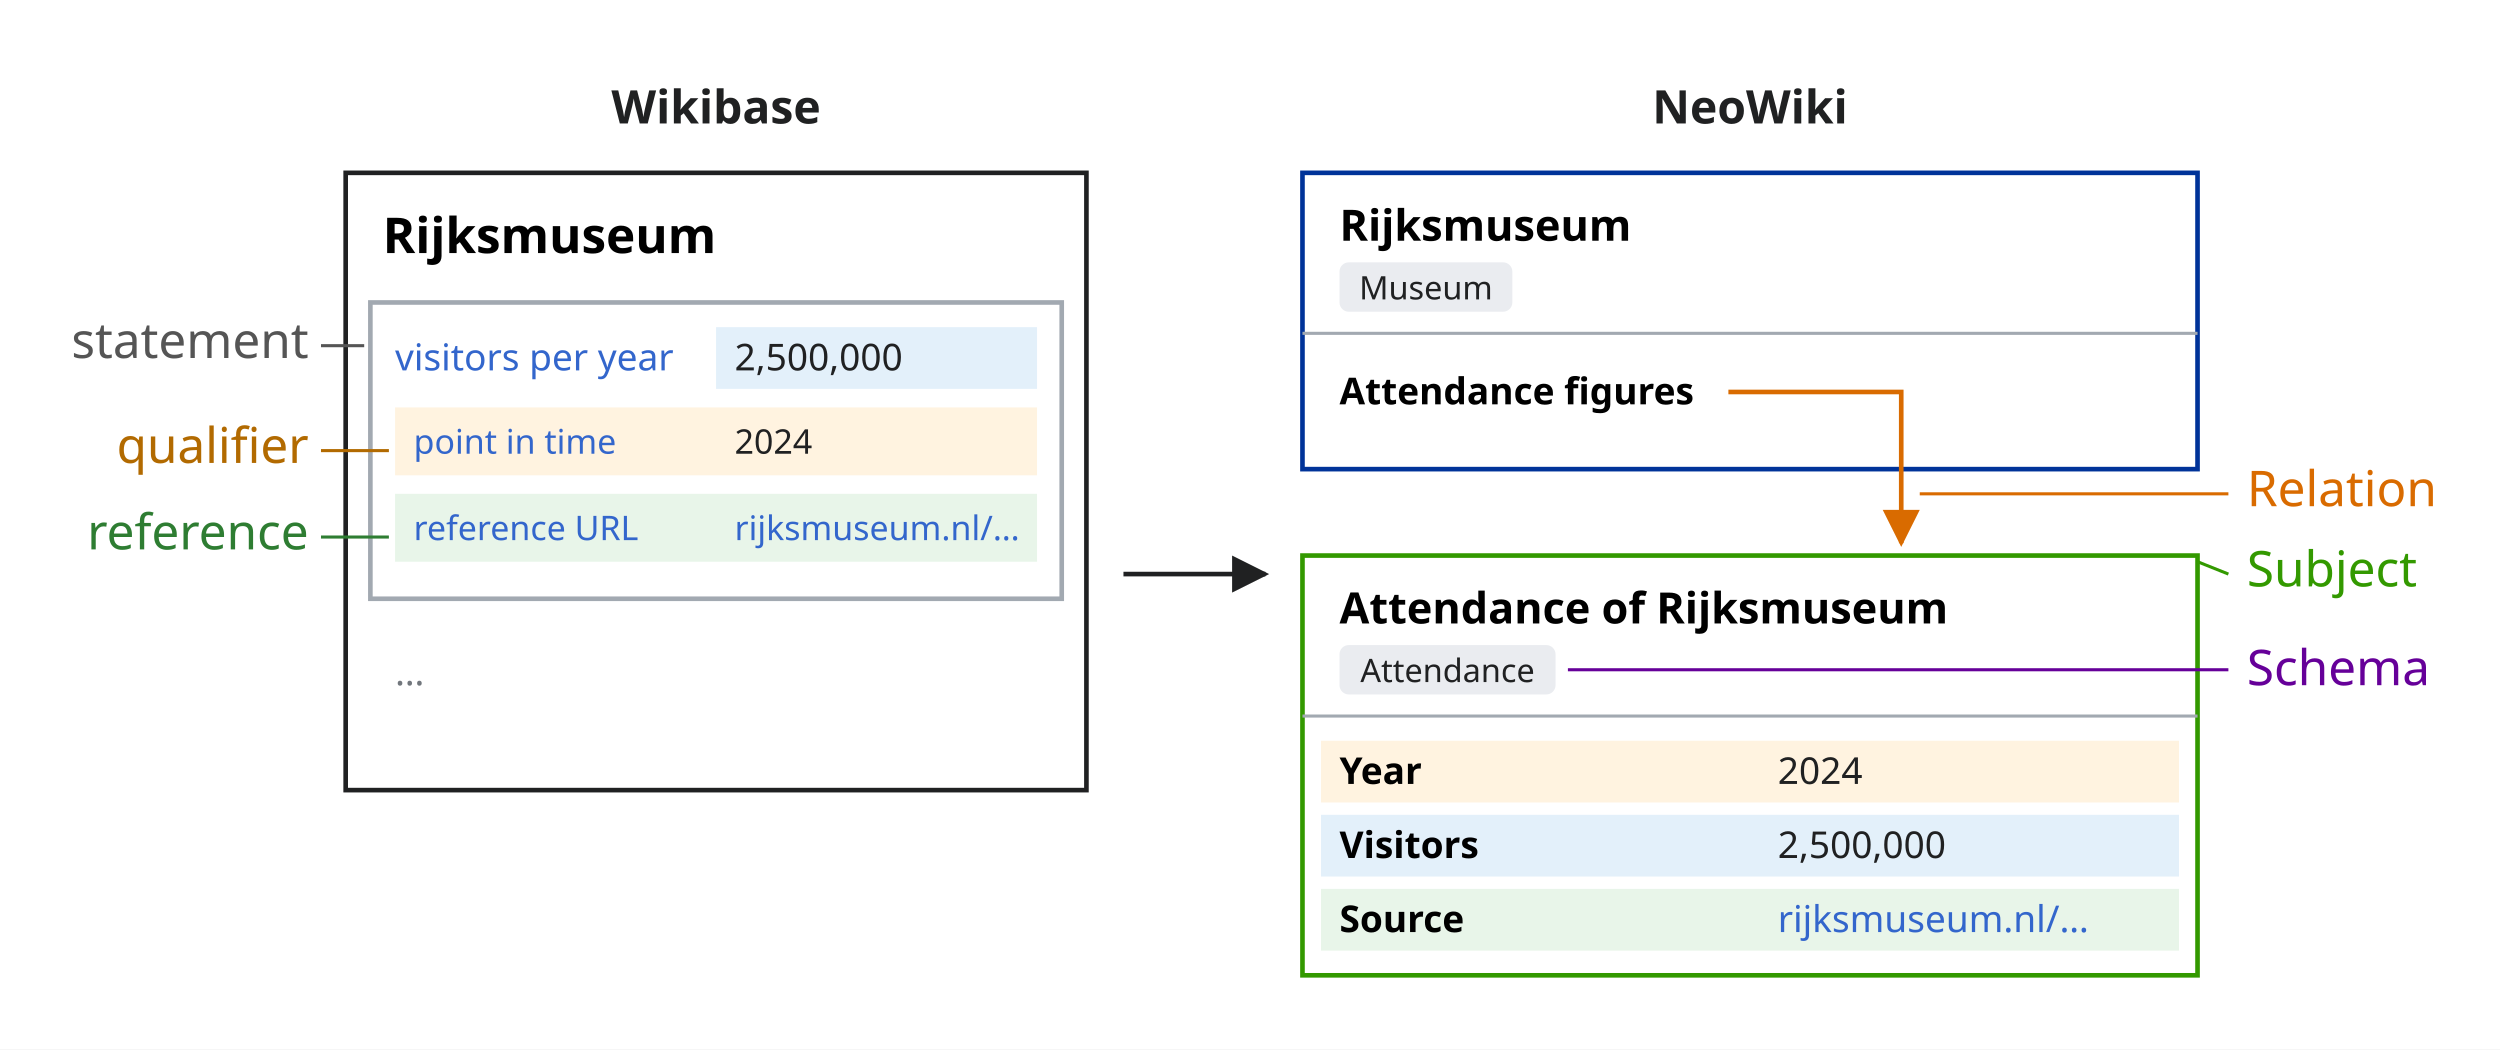
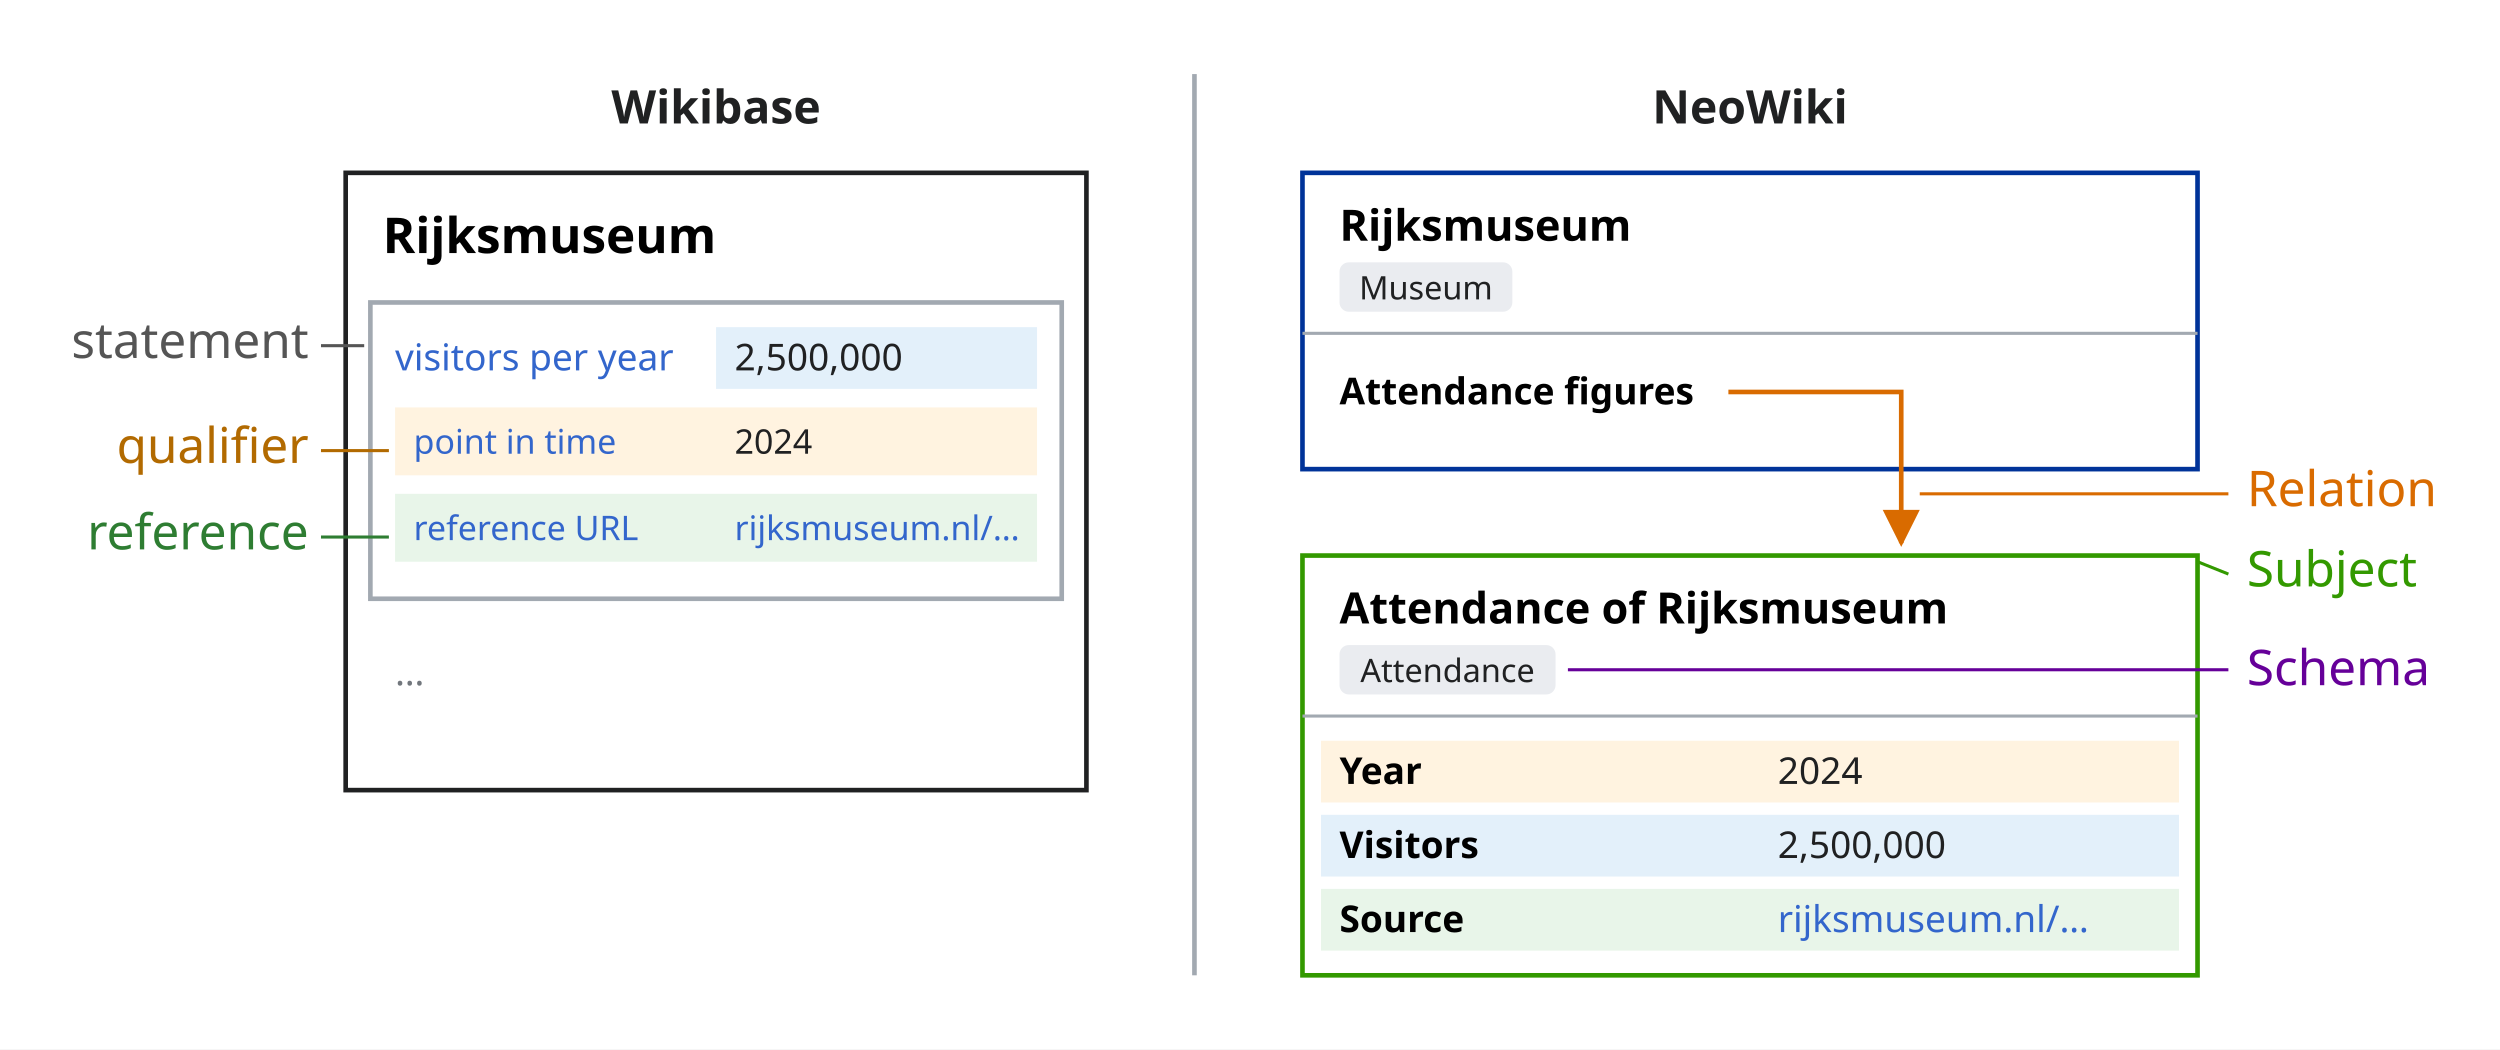
<svg xmlns="http://www.w3.org/2000/svg" width="810" height="340" viewBox="0 0 810 340" font-family="sans-serif" font-size="16">
  <defs>
-     <marker id="arrow" viewBox="0 0 10 10" refX="9" refY="5" markerWidth="8" markerHeight="8" orient="auto">
-       <path d="M0,0L10,5L0,10z" fill="#202122" />
-     </marker>
    <marker id="arrow-relation" viewBox="0 0 10 10" refX="9" refY="5" markerWidth="8" markerHeight="8" orient="auto">
      <path d="M0,0L10,5L0,10z" fill="#D96B00" />
    </marker>
  </defs>
  <rect width="810" height="340" fill="#FFF" />
  <text x="232" y="40" text-anchor="middle" font-size="15" font-weight="bold" fill="#202122">Wikibase</text>
  <rect x="112" y="56" width="240" height="200" fill="none" stroke="#202122" stroke-width="1.5" />
  <text x="124" y="82" font-size="16" font-weight="bold" fill="#000">Rijksmuseum</text>
  <rect x="120" y="98" width="224" height="96" fill="none" stroke="#A2A9B1" stroke-width="1.5" />
  <rect x="232" y="106" width="104" height="20" fill="#E3F0FA" />
  <text x="128" y="120" font-size="12" fill="#36C">visitors per year</text>
  <text x="238" y="120" font-size="12" fill="#202122">2,500,000</text>
  <rect x="128" y="132" width="208" height="22" fill="#FFF3E0" />
  <text x="134" y="147" font-size="11" fill="#36C">point in time</text>
  <text x="238" y="147" font-size="11" fill="#202122">2024</text>
  <rect x="128" y="160" width="208" height="22" fill="#E8F5E9" />
  <text x="134" y="175" font-size="11" fill="#36C">reference URL</text>
  <text x="238" y="175" font-size="11" fill="#36C">rijksmuseum.nl/…</text>
  <text x="128" y="222" font-size="12" fill="#72777D">…</text>
  <text x="100" y="116" text-anchor="end" fill="#555">statement</text>
  <path stroke="#555" d="M104,112H118" />
  <text x="100" y="150" text-anchor="end" fill="#B26A00">qualifier</text>
  <path stroke="#B26A00" d="M104,146H126" />
  <text x="100" y="178" text-anchor="end" fill="#2E7D32">reference</text>
  <path stroke="#2E7D32" d="M104,174H126" />
-   <path stroke="#202122" stroke-width="1.5" d="M364,186H410" marker-end="url(#arrow)" />
+   <path stroke="#A2A9B1" stroke-width="1.5" d="M387,24V316" />
  <text x="567" y="40" text-anchor="middle" font-size="15" font-weight="bold" fill="#202122">NeoWiki</text>
  <rect x="422" y="56" width="290" height="96" fill="none" stroke="#039" stroke-width="1.5" />
  <text x="434" y="78" font-size="14" font-weight="bold" fill="#000">Rijksmuseum</text>
  <rect x="434" y="85" width="56" height="16" rx="3" fill="#EAECF0" />
  <text x="462" y="97" font-size="10.5" text-anchor="middle" fill="#202122">Museum</text>
  <path stroke="#A2A9B1" d="M422,108H712" />
  <text x="434" y="131" font-size="12" font-weight="bold" fill="#000">Attendance figures</text>
  <path stroke="#D96B00" stroke-width="1.5" fill="none" d="M560,127H616V176" marker-end="url(#arrow-relation)" />
  <rect x="422" y="180" width="290" height="136" fill="none" stroke="#390" stroke-width="1.5" />
  <text x="434" y="202" font-size="14" font-weight="bold" fill="#000">Attendance of Rijksmuseum</text>
  <rect x="434" y="209" width="70" height="16" rx="3" fill="#EAECF0" />
  <text x="469" y="221" font-size="10.5" text-anchor="middle" fill="#202122">Attendance</text>
  <path stroke="#A2A9B1" d="M422,232H712" />
  <rect x="428" y="240" width="278" height="20" fill="#FFF3E0" />
  <text x="434" y="254" font-size="12" font-weight="bold" fill="#000">Year</text>
  <text x="576" y="254" font-size="12" fill="#202122">2024</text>
  <rect x="428" y="264" width="278" height="20" fill="#E3F0FA" />
  <text x="434" y="278" font-size="12" font-weight="bold" fill="#000">Visitors</text>
  <text x="576" y="278" font-size="12" fill="#202122">2,500,000</text>
  <rect x="428" y="288" width="278" height="20" fill="#E8F5E9" />
  <text x="434" y="302" font-size="12" font-weight="bold" fill="#000">Source</text>
  <text x="576" y="302" font-size="12" fill="#36C">rijksmuseum.nl/…</text>
  <text x="728" y="164" fill="#D96B00">Relation</text>
  <path stroke="#D96B00" d="M722,160H622" />
  <text x="728" y="190" fill="#390">Subject</text>
  <path stroke="#390" d="M722,186L712,182" />
  <text x="728" y="222" fill="#609">Schema</text>
  <path stroke="#609" d="M722,217H508" />
</svg>
